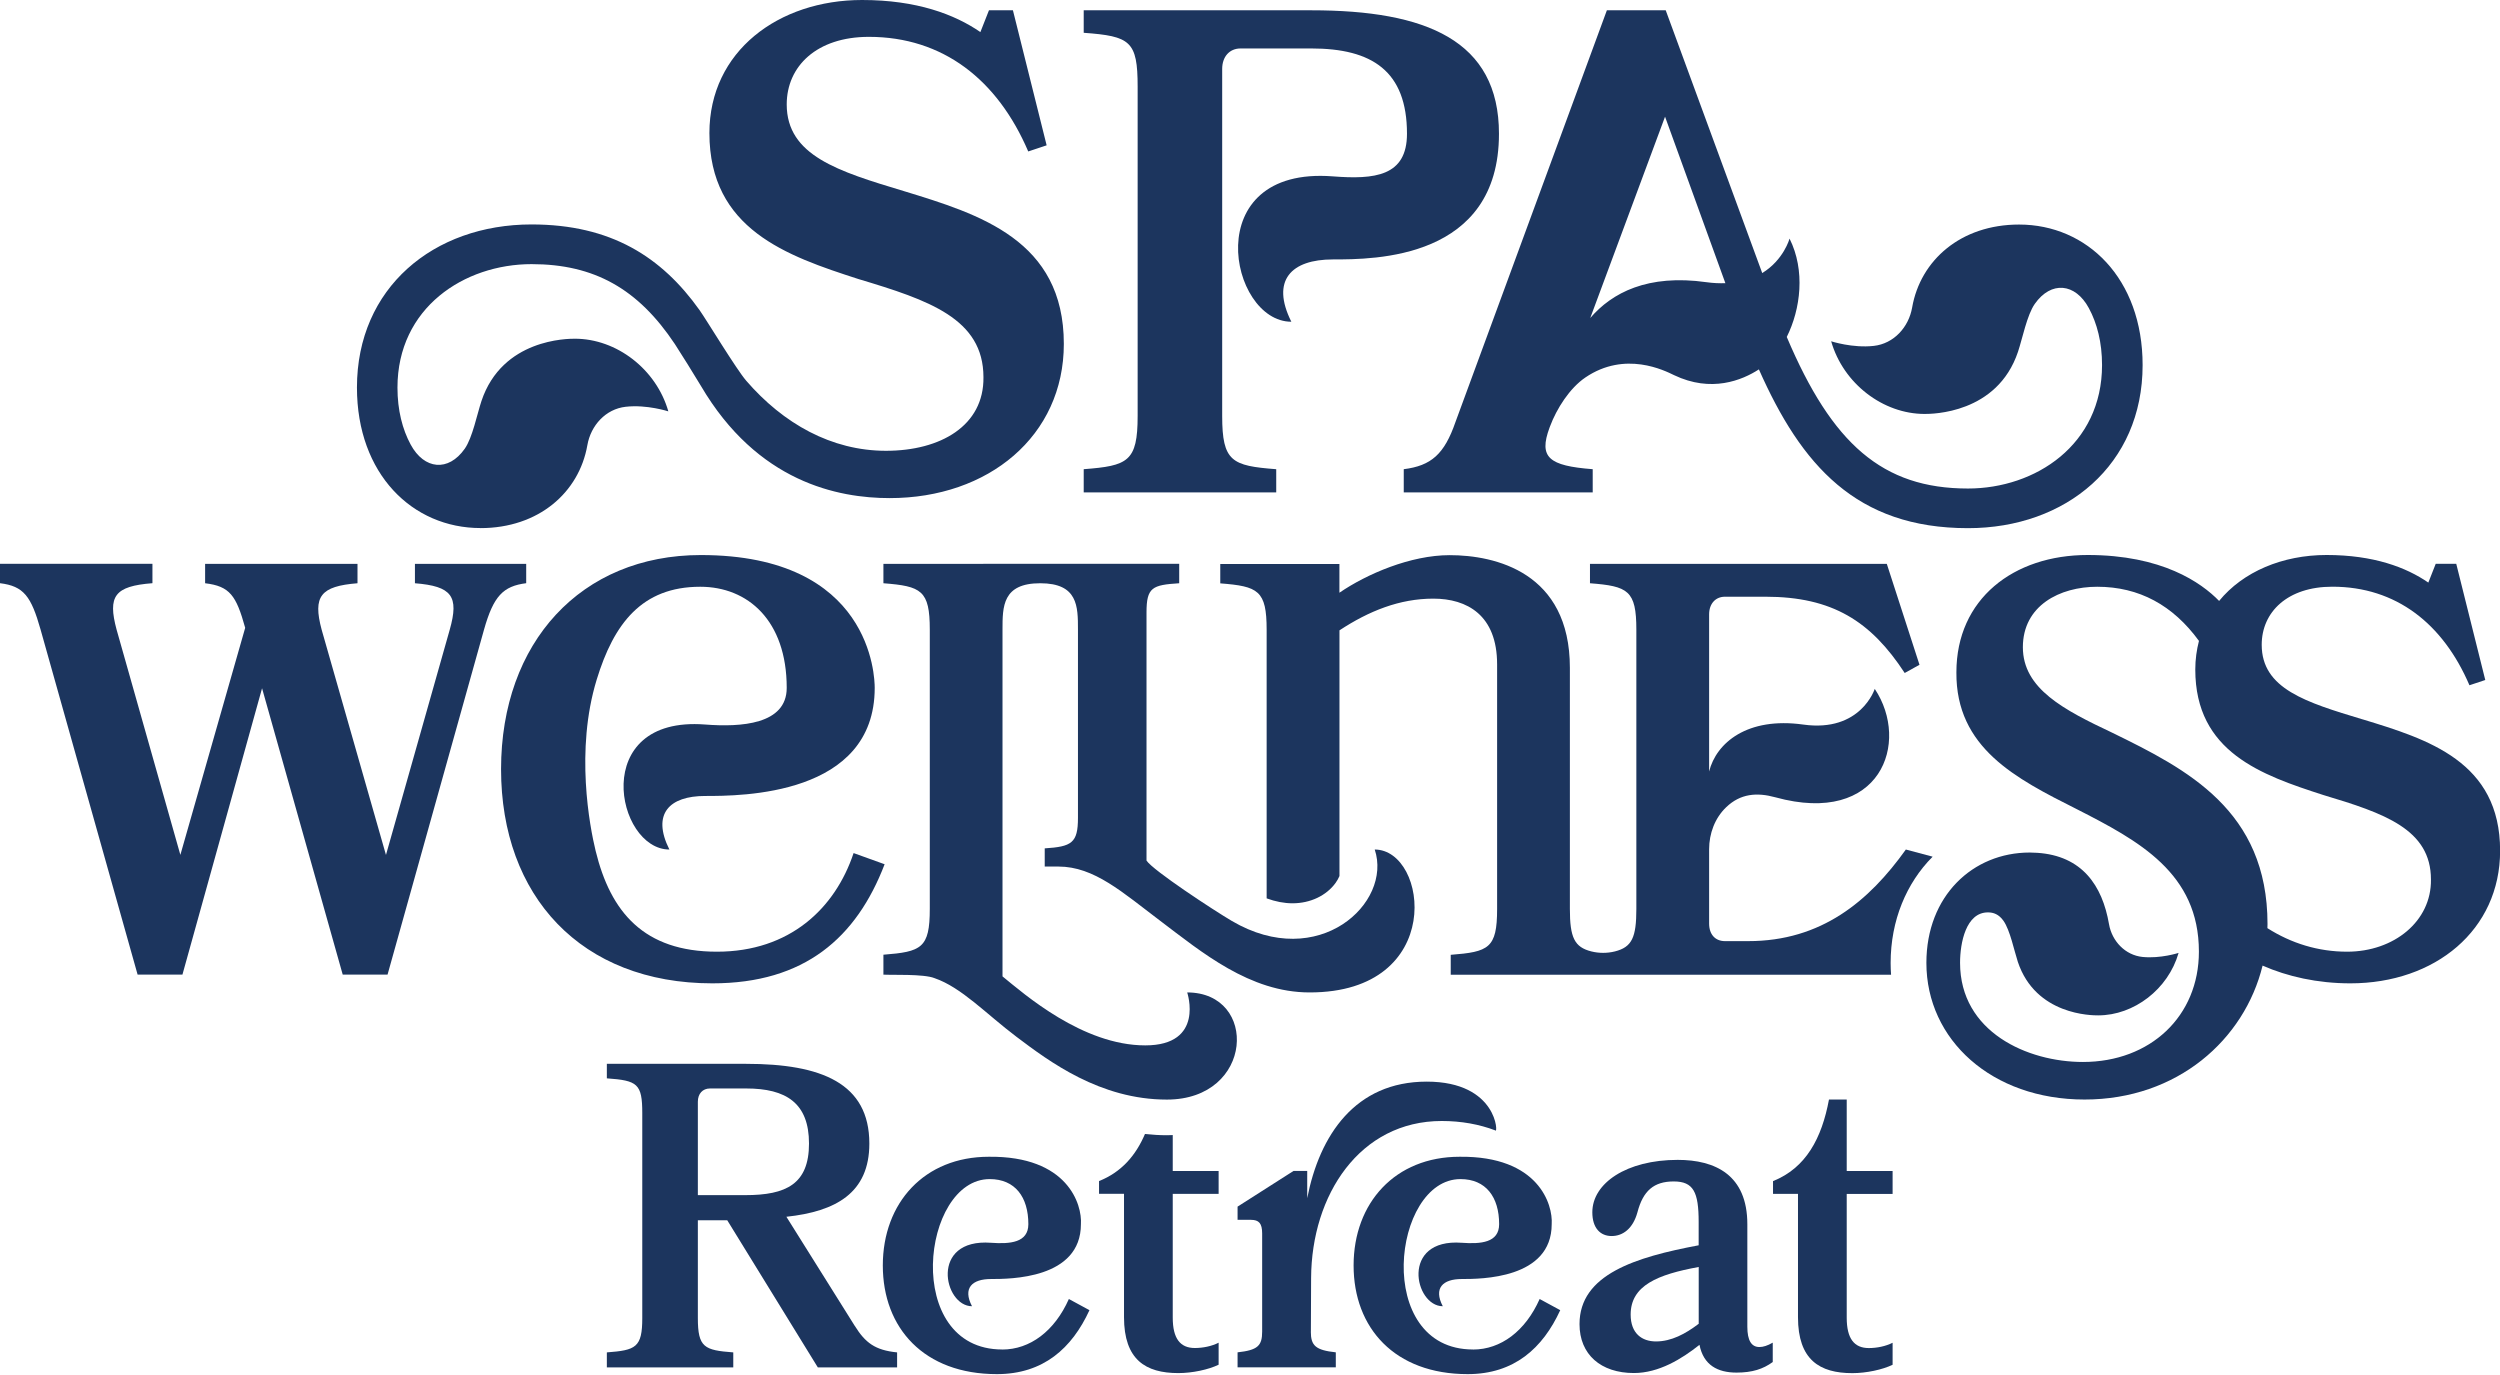
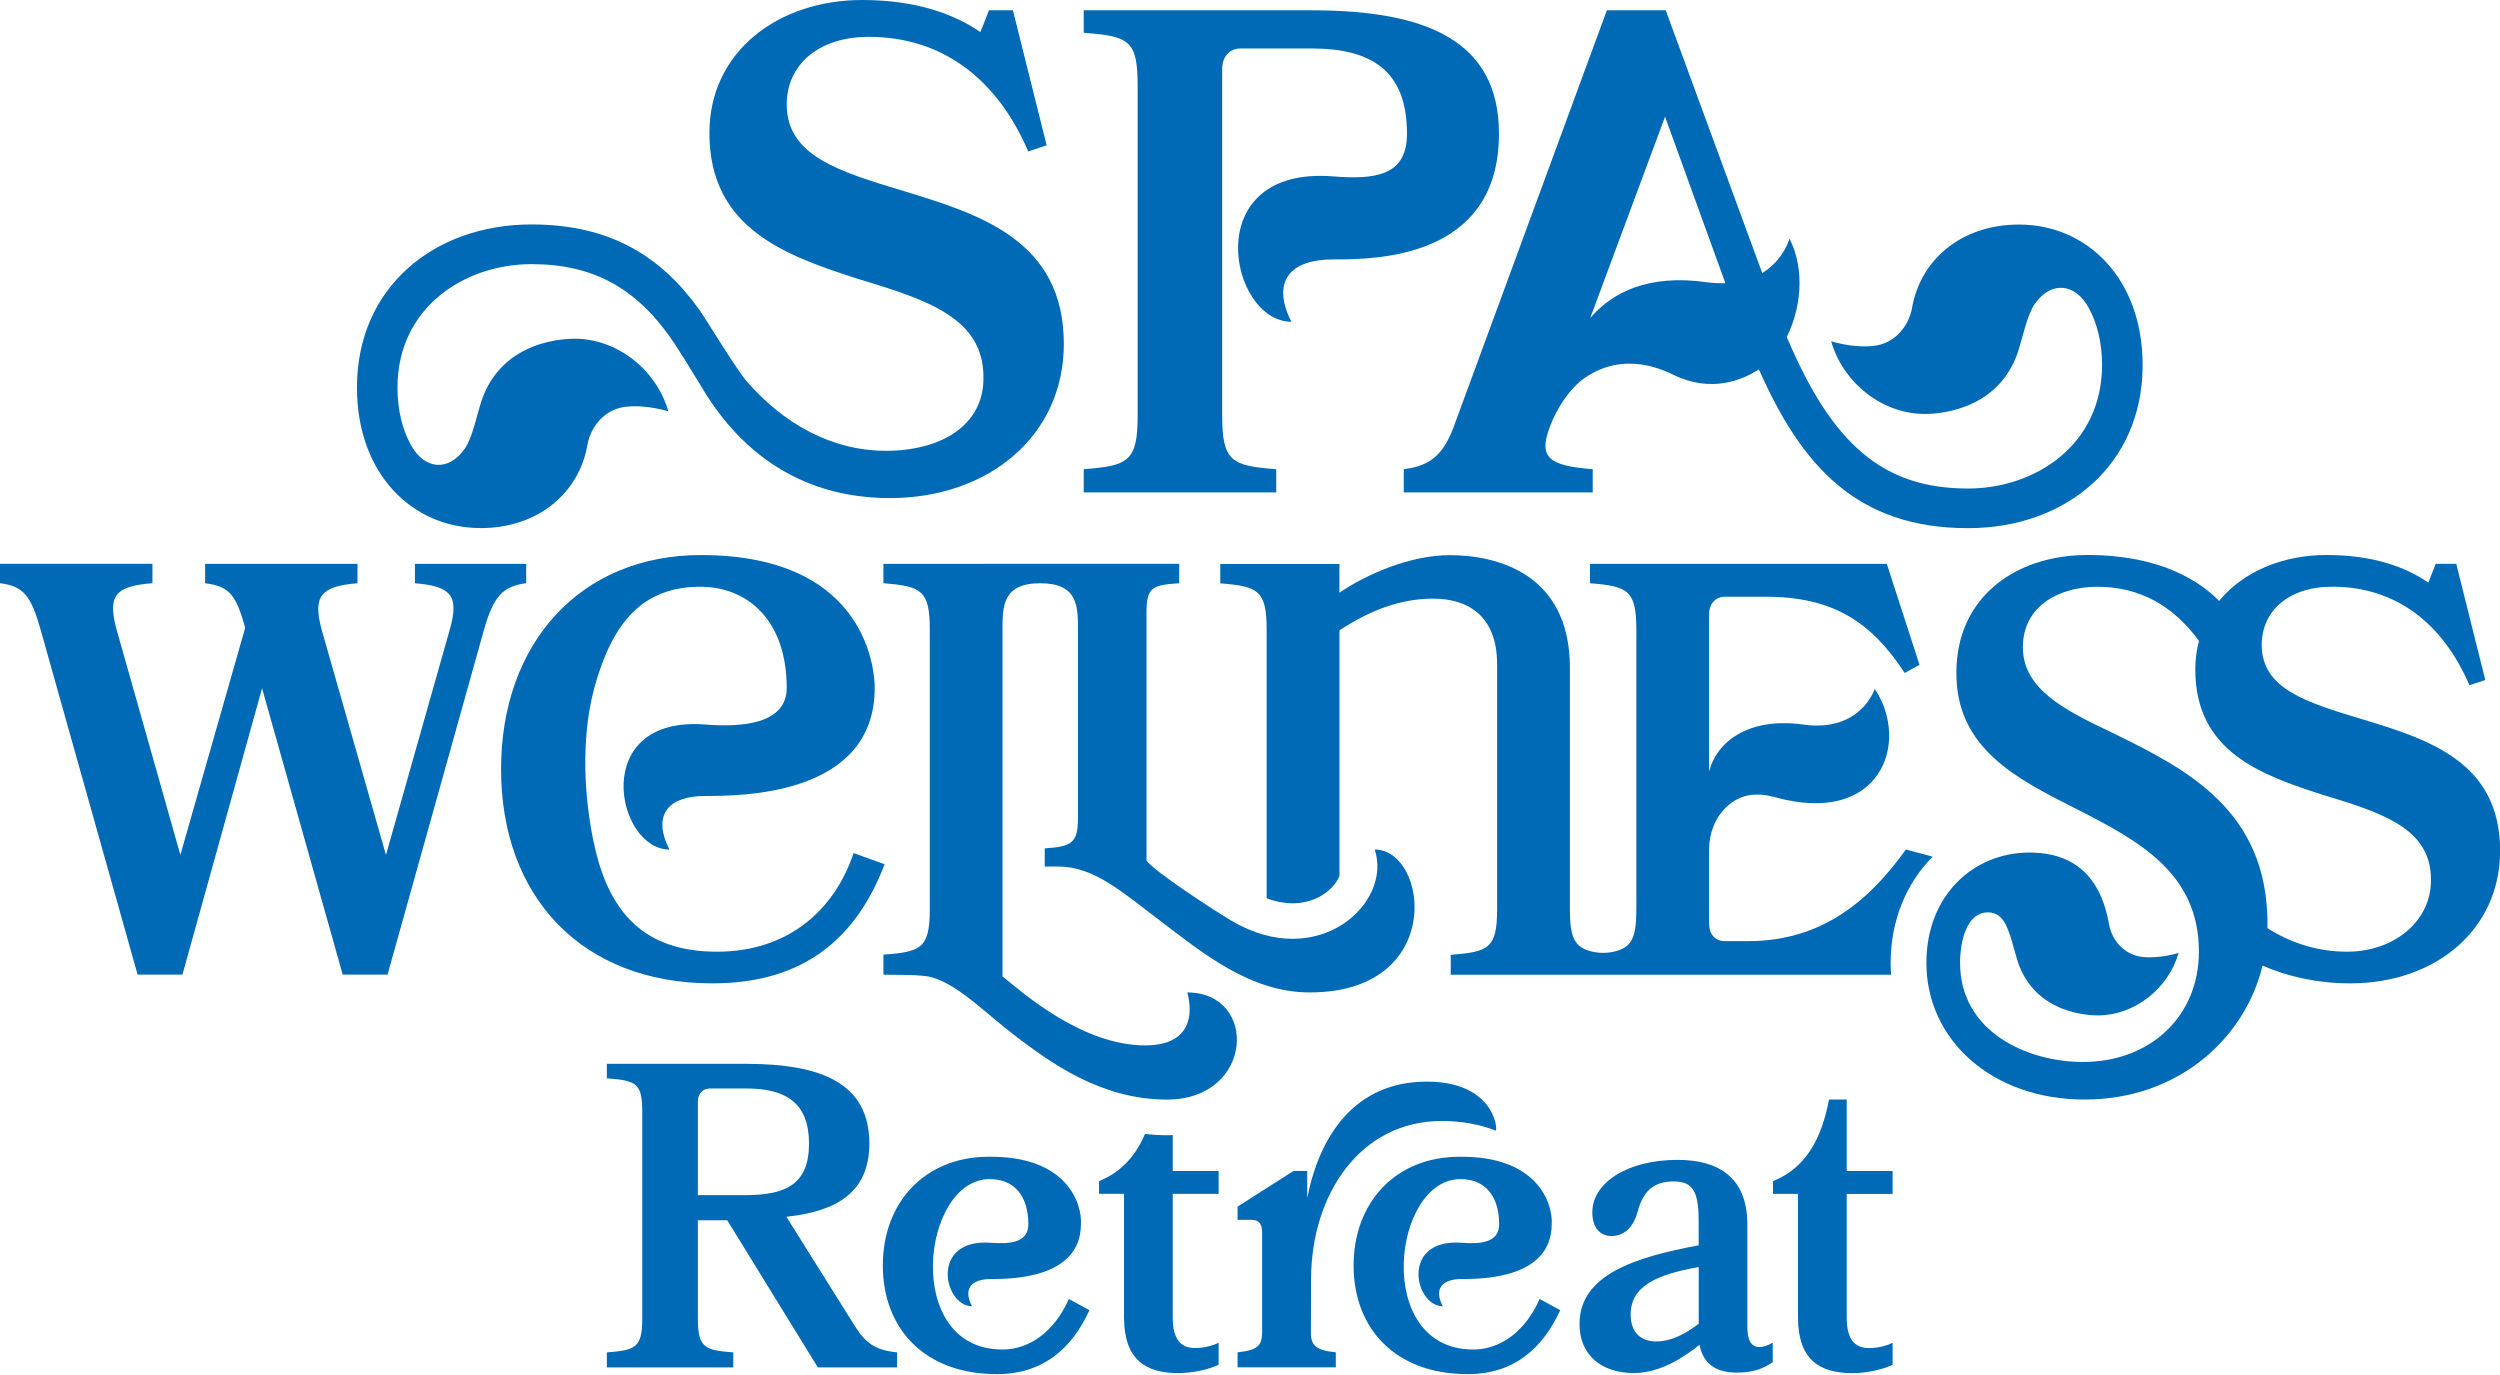
<svg xmlns="http://www.w3.org/2000/svg" id="Layer_1" viewBox="0 0 456.58 250.96">
  <defs>
    <style>
      .cls-1 {
-         fill: #1c355e;
+         fill: #006ab7;
      }
    </style>
  </defs>
  <g>
    <path class="cls-1" d="M156.12,242.17l-12.5-19.95c9.04-.97,15.15-4.35,15.15-13.37,0-11.02-8.75-14.56-22.5-14.56h-25.44v2.65c5.59.4,6.47.97,6.47,6.36v37.42c0,5.39-1.18,5.87-6.47,6.27v2.74h23.09v-2.74c-5.29-.4-6.47-.89-6.47-6.27v-17.86h5.37l16.54,26.87h14.48v-2.74c-4.04-.4-5.81-1.77-7.72-4.83ZM127.45,218.27v-17.07c0-1.45.88-2.41,2.21-2.41h6.62c7.28,0,11.47,2.65,11.47,10.06s-4.19,9.42-11.62,9.42h-8.67Z" />
    <path class="cls-1" d="M214.18,207.3c-.35.01-.7.03-1.07.03-1.37,0-2.7-.09-4-.23-1.69,3.96-4.31,6.97-8.39,8.6v2.33h4.56v22.52c0,7.81,3.97,10.22,9.93,10.22,2.57,0,5.51-.64,7.35-1.53v-4.02c-1.25.64-2.87.97-4.34.97-2.65,0-4.04-1.69-4.04-5.55v-22.6h8.38v-4.18h-8.38v-6.55Z" />
    <path class="cls-1" d="M345.65,218.04v-4.18h-8.38v-13.05h-3.24c-1.32,7.08-4.19,12.48-10.22,14.9v2.33h4.56v22.52c0,7.81,3.97,10.22,9.93,10.22,2.57,0,5.51-.64,7.35-1.53v-4.02c-1.25.64-2.87.97-4.34.97-2.65,0-4.04-1.69-4.04-5.55v-22.6h8.38Z" />
    <path class="cls-1" d="M319.12,242.33v-18.75c0-9.01-5.88-11.75-12.72-11.75-9.34,0-15.59,4.26-15.59,9.57,0,2.9,1.47,4.34,3.53,4.34s3.9-1.37,4.71-4.34c1.03-3.94,3.01-5.63,6.62-5.63s4.56,1.93,4.56,7.4v4.26c-11.54,2.17-21.76,5.31-21.76,14.4,0,5.55,3.9,8.93,9.93,8.93,4.56,0,8.75-2.58,11.98-5.15.73,3.7,3.31,5.07,6.76,5.07,2.87,0,4.85-.64,6.62-1.93v-3.54c-.96.56-1.76.8-2.43.8-1.47,0-2.21-1.21-2.21-3.7ZM310.23,241.77c-2.43,1.85-5,3.22-7.79,3.22-2.57,0-4.63-1.45-4.63-4.91,0-5.31,4.93-7.32,12.43-8.69v10.38Z" />
    <path class="cls-1" d="M239.41,243.21s.03-9.74.04-9.79c.07-15.21,8.91-28.69,23.86-28.69,3.59,0,6.87.61,9.79,1.72.51.87.51-8.91-12.54-8.91s-19.57,9.78-21.82,21.29v-4.98h-2.5l-10.22,6.52v2.41h2.43c1.47,0,2.06.64,2.06,2.49v17.93c0,2.58-.81,3.38-4.49,3.78v2.74h17.94v-2.74c-3.68-.4-4.56-1.21-4.56-3.78Z" />
    <path class="cls-1" d="M269.02,246.46c-18.24,0-14.75-31.12-2.29-31.12,4.66,0,7.06,3.3,7.06,8.23,0,3.4-3.36,3.65-6.83,3.4-11.24-.83-8.65,11.59-3.46,11.59-1.73-3.31,0-4.97,3.46-4.97s16.43,0,16.43-10.02c.24-3.56-2.37-12.47-16.82-12.31-11.76,0-19.36,8.41-19.36,19.85s7.52,19.85,20.83,19.85c8.5,0,13.72-4.74,16.91-11.68l-3.76-2.04c-2.61,5.88-7.11,9.23-12.17,9.23Z" />
    <path class="cls-1" d="M183.04,246.46c-18.24,0-14.75-31.12-2.29-31.12,4.66,0,7.06,3.3,7.06,8.23,0,3.4-3.36,3.65-6.83,3.4-11.24-.83-8.65,11.59-3.46,11.59-1.73-3.31,0-4.97,3.46-4.97s16.43,0,16.43-10.02c.24-3.56-2.37-12.47-16.82-12.31-11.76,0-19.36,8.41-19.36,19.85s7.52,19.85,20.83,19.85c8.5,0,13.72-4.74,16.91-11.68l-3.76-2.04c-2.61,5.88-7.11,9.23-12.17,9.23Z" />
  </g>
  <g>
    <path class="cls-1" d="M256.37,85.69v4.24h34.51v-4.24c-8-.62-9.91-2.12-7.88-7.6l.08-.21c1.21-3.25,3.59-6.99,6.46-8.94,7.27-4.94,14.49-1.25,16.19-.43,6.81,3.26,12.45.93,15.5-1.05,7.75,17.49,17.77,29,38.19,29,17.92,0,31.89-11.59,31.89-29.78,0-15.82-10.15-25.67-22.57-25.67-10.62,0-18.01,6.51-19.52,15.14-.63,3.62-3.35,6.61-7,7.02-3.87.44-7.79-.84-7.79-.84,2.21,7.73,9.48,13.27,17.06,13.27,1.29,0,13.27,0,17.07-11.38.79-2.37,1.64-6.7,3.05-8.71,2.99-4.26,7.41-3.82,9.88.76,1.5,2.77,2.41,6.27,2.41,10.4,0,14.58-12.18,22.55-24.49,22.55-15.61,0-24.82-8.15-33.09-27.68,2.54-5.09,3.42-12.15.51-17.96,0,0-1.06,3.88-4.99,6.29L304.21,1.87h-10.74l-27.66,75.22c-2.03,5.86-4.42,7.97-9.44,8.6ZM304.09,21.31l11.02,30.41c-1.06.03-2.19,0-3.44-.18-10.75-1.52-17.28,1.93-21.24,6.54l13.66-36.77Z" />
    <path class="cls-1" d="M233.06,85.69c-8.06-.62-9.85-1.37-9.85-9.72V12.59c0-2.24,1.34-3.74,3.36-3.74h12.92c11.08,0,17.47,4.11,17.47,15.58,0,7.78-5.93,8.37-13.54,7.78-24.65-1.9-18.96,26.55-7.58,26.55-3.79-7.58,0-11.38,7.58-11.38s30.34,0,30.34-22.95c0-17.07-13.32-22.55-34.26-22.55h-41.58v4.11c8.51.62,9.85,1.5,9.85,9.84v60.14c0,8.35-1.79,9.1-9.85,9.72v4.24h35.16v-4.24Z" />
    <path class="cls-1" d="M87.75,96.45c10.62,0,18.01-6.51,19.52-15.14.63-3.62,3.35-6.61,7-7.02,3.87-.44,7.79.84,7.79.84-2.21-7.73-9.48-13.27-17.06-13.27-1.29,0-13.27,0-17.07,11.38-.79,2.37-1.64,6.7-3.05,8.71-2.99,4.26-7.41,3.82-9.88-.76-1.5-2.77-2.41-6.27-2.41-10.4,0-14.58,12.18-22.55,24.49-22.55,11.45,0,19.46,4.51,26.18,14.61.67,1,3.93,6.23,4.74,7.61,10.34,17.62,25.08,20.51,34.49,20.51,18.03,0,31.8-11.34,31.8-28.16,0-18.94-15.34-23.67-29.22-27.91-11.98-3.61-21.39-6.48-21.39-15.83,0-6.98,5.49-12.34,15-12.34,13.55,0,23.51,7.85,29.11,20.93l3.36-1.12-6.16-24.67h-4.37l-1.57,3.99c-4.7-3.24-11.64-5.86-21.61-5.86-15.23,0-27.88,9.35-27.88,24.3,0,17.57,14.11,22.43,27.21,26.66,12.88,3.86,22.84,7.23,22.84,17.94.11,8.85-7.84,13.43-17.8,13.43s-18.76-4.97-25.52-12.79c-1.81-2.09-7.26-11.11-8.52-12.89-6.92-9.72-16.18-15.66-30.69-15.66-17.92,0-31.89,11.59-31.89,29.78,0,15.82,10.15,25.67,22.57,25.67Z" />
    <path class="cls-1" d="M96.1,102.98h-20.32v3.54c6.74.54,8.09,2.36,6.36,8.47l-11.65,41.15-11.75-41.15c-1.64-6.11-.19-7.93,6.55-8.47v-3.54h-27.83v3.54c4.53.54,5.68,2.25,7.32,8.14l-11.84,41.47-11.65-41.15c-1.64-6.11-.38-7.93,6.55-8.47v-3.54H0v3.54c4.33.54,5.68,2.36,7.41,8.47l17.72,63.01h8.19l14.54-52.29,14.73,52.29h8.19l17.62-63.01c1.73-6.11,3.47-7.93,7.7-8.47v-3.54Z" />
    <path class="cls-1" d="M155.89,155.81c-3.36,10.07-11.64,18-24.96,18s-19.42-7.22-22.15-18.42c-1.08-4.42-3.75-18.37.19-31.25,3.13-10.25,8.25-16.98,18.92-16.98,8.7,0,15.79,6.18,15.79,18.47,0,6.69-8.36,7.2-14.91,6.69-21.2-1.63-16.31,22.83-6.52,22.83-3.26-6.52,0-9.78,6.52-9.78s30.98,0,30.98-19.74c0-1.97-.56-24.26-31.75-24.26-21.91,0-36.49,15.97-36.49,39.11s14.58,39.11,38.59,39.11c16.88,0,26.32-8.36,31.46-21.75l-5.66-2.04Z" />
    <path class="cls-1" d="M431.45,131.37c-10.3-3.11-18.39-5.57-18.39-13.61,0-6,4.72-10.61,12.9-10.61,11.65,0,20.22,6.75,25.04,18l2.89-.96-5.3-21.22h-3.75l-1.35,3.43c-4.04-2.79-10.01-5.04-18.58-5.04-8.06,0-15.26,3.05-19.63,8.39-3.28-3.37-10.44-8.39-24-8.39s-23.98,8.04-23.98,21.43c-.1,13.82,10.88,19.4,21.95,24.97,11.36,5.79,22.34,11.68,22.34,26.04,0,11.79-8.86,20.15-21.18,20.15-10.11,0-22.44-5.46-22.44-18.11,0-3.66,1.08-9.21,5.09-9.21,1.01,0,1.99.34,2.84,1.54,1.21,1.72,1.95,5.45,2.62,7.49,3.26,9.78,13.56,9.78,14.68,9.78,6.52,0,12.78-4.77,14.68-11.41,0,0-3.29,1.07-6.58.74-3.15-.32-5.59-2.87-6.13-6-1.22-7.07-4.93-12.49-13.13-13.02-.44-.03-.89-.05-1.35-.05-10.4,0-18.87,7.93-18.87,20.15,0,14.04,11.94,24.96,28.89,24.96s29.2-10.94,32.51-24.46c4.55,2,10.02,3.24,16.03,3.24,15.5,0,27.35-9.75,27.35-24.22,0-16.29-13.19-20.36-25.13-24ZM428.66,173.81c-5.26,0-10.19-1.52-14.56-4.3,0-.25.02-.49.02-.74,0-20.79-14.73-28.29-28.31-34.93-8.86-4.18-16.37-8.04-16.37-15.64s6.74-11.04,13.58-11.04c7.65,0,13.83,3.37,18.58,9.89-.42,1.64-.67,3.37-.67,5.22,0,15.11,12.13,19.29,23.4,22.93,11.07,3.32,19.64,6.22,19.64,15.43.1,7.61-6.74,13.18-15.31,13.18Z" />
    <path class="cls-1" d="M352.94,156.45l-4.87-1.3c-6.74,9.43-15.41,16.73-28.79,16.73h-4.25c-1.73,0-2.89-1.18-2.89-3.21v-13.57c0-2.87,1.05-5.7,3.12-7.68,2.59-2.48,5.58-2.74,8.97-1.81,19.26,5.31,24.68-10.02,18.16-19.8,0,0-2.55,7.99-13.05,6.52-10.23-1.43-15.89,3.33-17.2,8.57v-28.7c0-1.93,1.16-3.22,2.89-3.22h7.41c12.23,0,19.26,4.5,25.42,13.93l2.7-1.5-5.97-18.43h-54.21v3.54c6.93.54,8.47,1.29,8.47,8.47v51.01c0,5.22-.81,6.98-3.92,7.76-1.41.35-2.89.35-4.3,0-3.1-.78-3.92-2.55-3.92-7.76v-44.04c0-17.47-13.67-20.57-21.96-20.57-7.13,0-15.12,3.43-20.13,6.86v-5.25h-21.76v3.54c6.93.54,8.47,1.29,8.47,8.47v49.06c1.61.59,3.19.9,4.73.9,3.24,0,6.17-1.39,7.86-3.72.3-.42.53-.84.71-1.26v-44.87c5.39-3.54,10.98-5.79,17.14-5.79s11.65,3,11.65,12v44.69c0,7.18-1.54,7.82-8.47,8.36v3.64h80.42c-.05-.71-.08-1.42-.08-2.14,0-7.8,2.89-14.61,7.65-19.4Z" />
    <path class="cls-1" d="M251.07,155.15c3.26,9.78-10.27,22.34-26.09,13.05-3.35-1.97-14.42-9.24-15.59-11.03v-45.31c0-4.61,1.06-5.02,5.97-5.34v-3.55h-24.55s-29.47.01-29.47.01v3.54c6.93.54,8.47,1.29,8.47,8.47v51.01c0,7.18-1.54,7.82-8.47,8.36v3.64c1.42.1,7.36-.16,9.33.64,4.95,1.7,9.39,6.5,14.97,10.71,6,4.53,15.28,11.47,27.47,11.47,15.93,0,16.75-19.57,3.71-19.57,0,0,3.26,9.67-7.66,9.67-11.46,0-22.14-9.4-26.07-12.6.01-4.99,0-56.86,0-63.33,0-4.23,0-8.47,6.89-8.47s6.89,4.23,6.89,8.47v34.38c0,4.61-1.16,5.25-6.07,5.57v3.32h2.5c6.55,0,11.71,4.72,18.63,9.94,7.55,5.7,16.31,13.05,27.24,13.05,24.94.02,21.68-26.1,11.89-26.1Z" />
  </g>
</svg>
